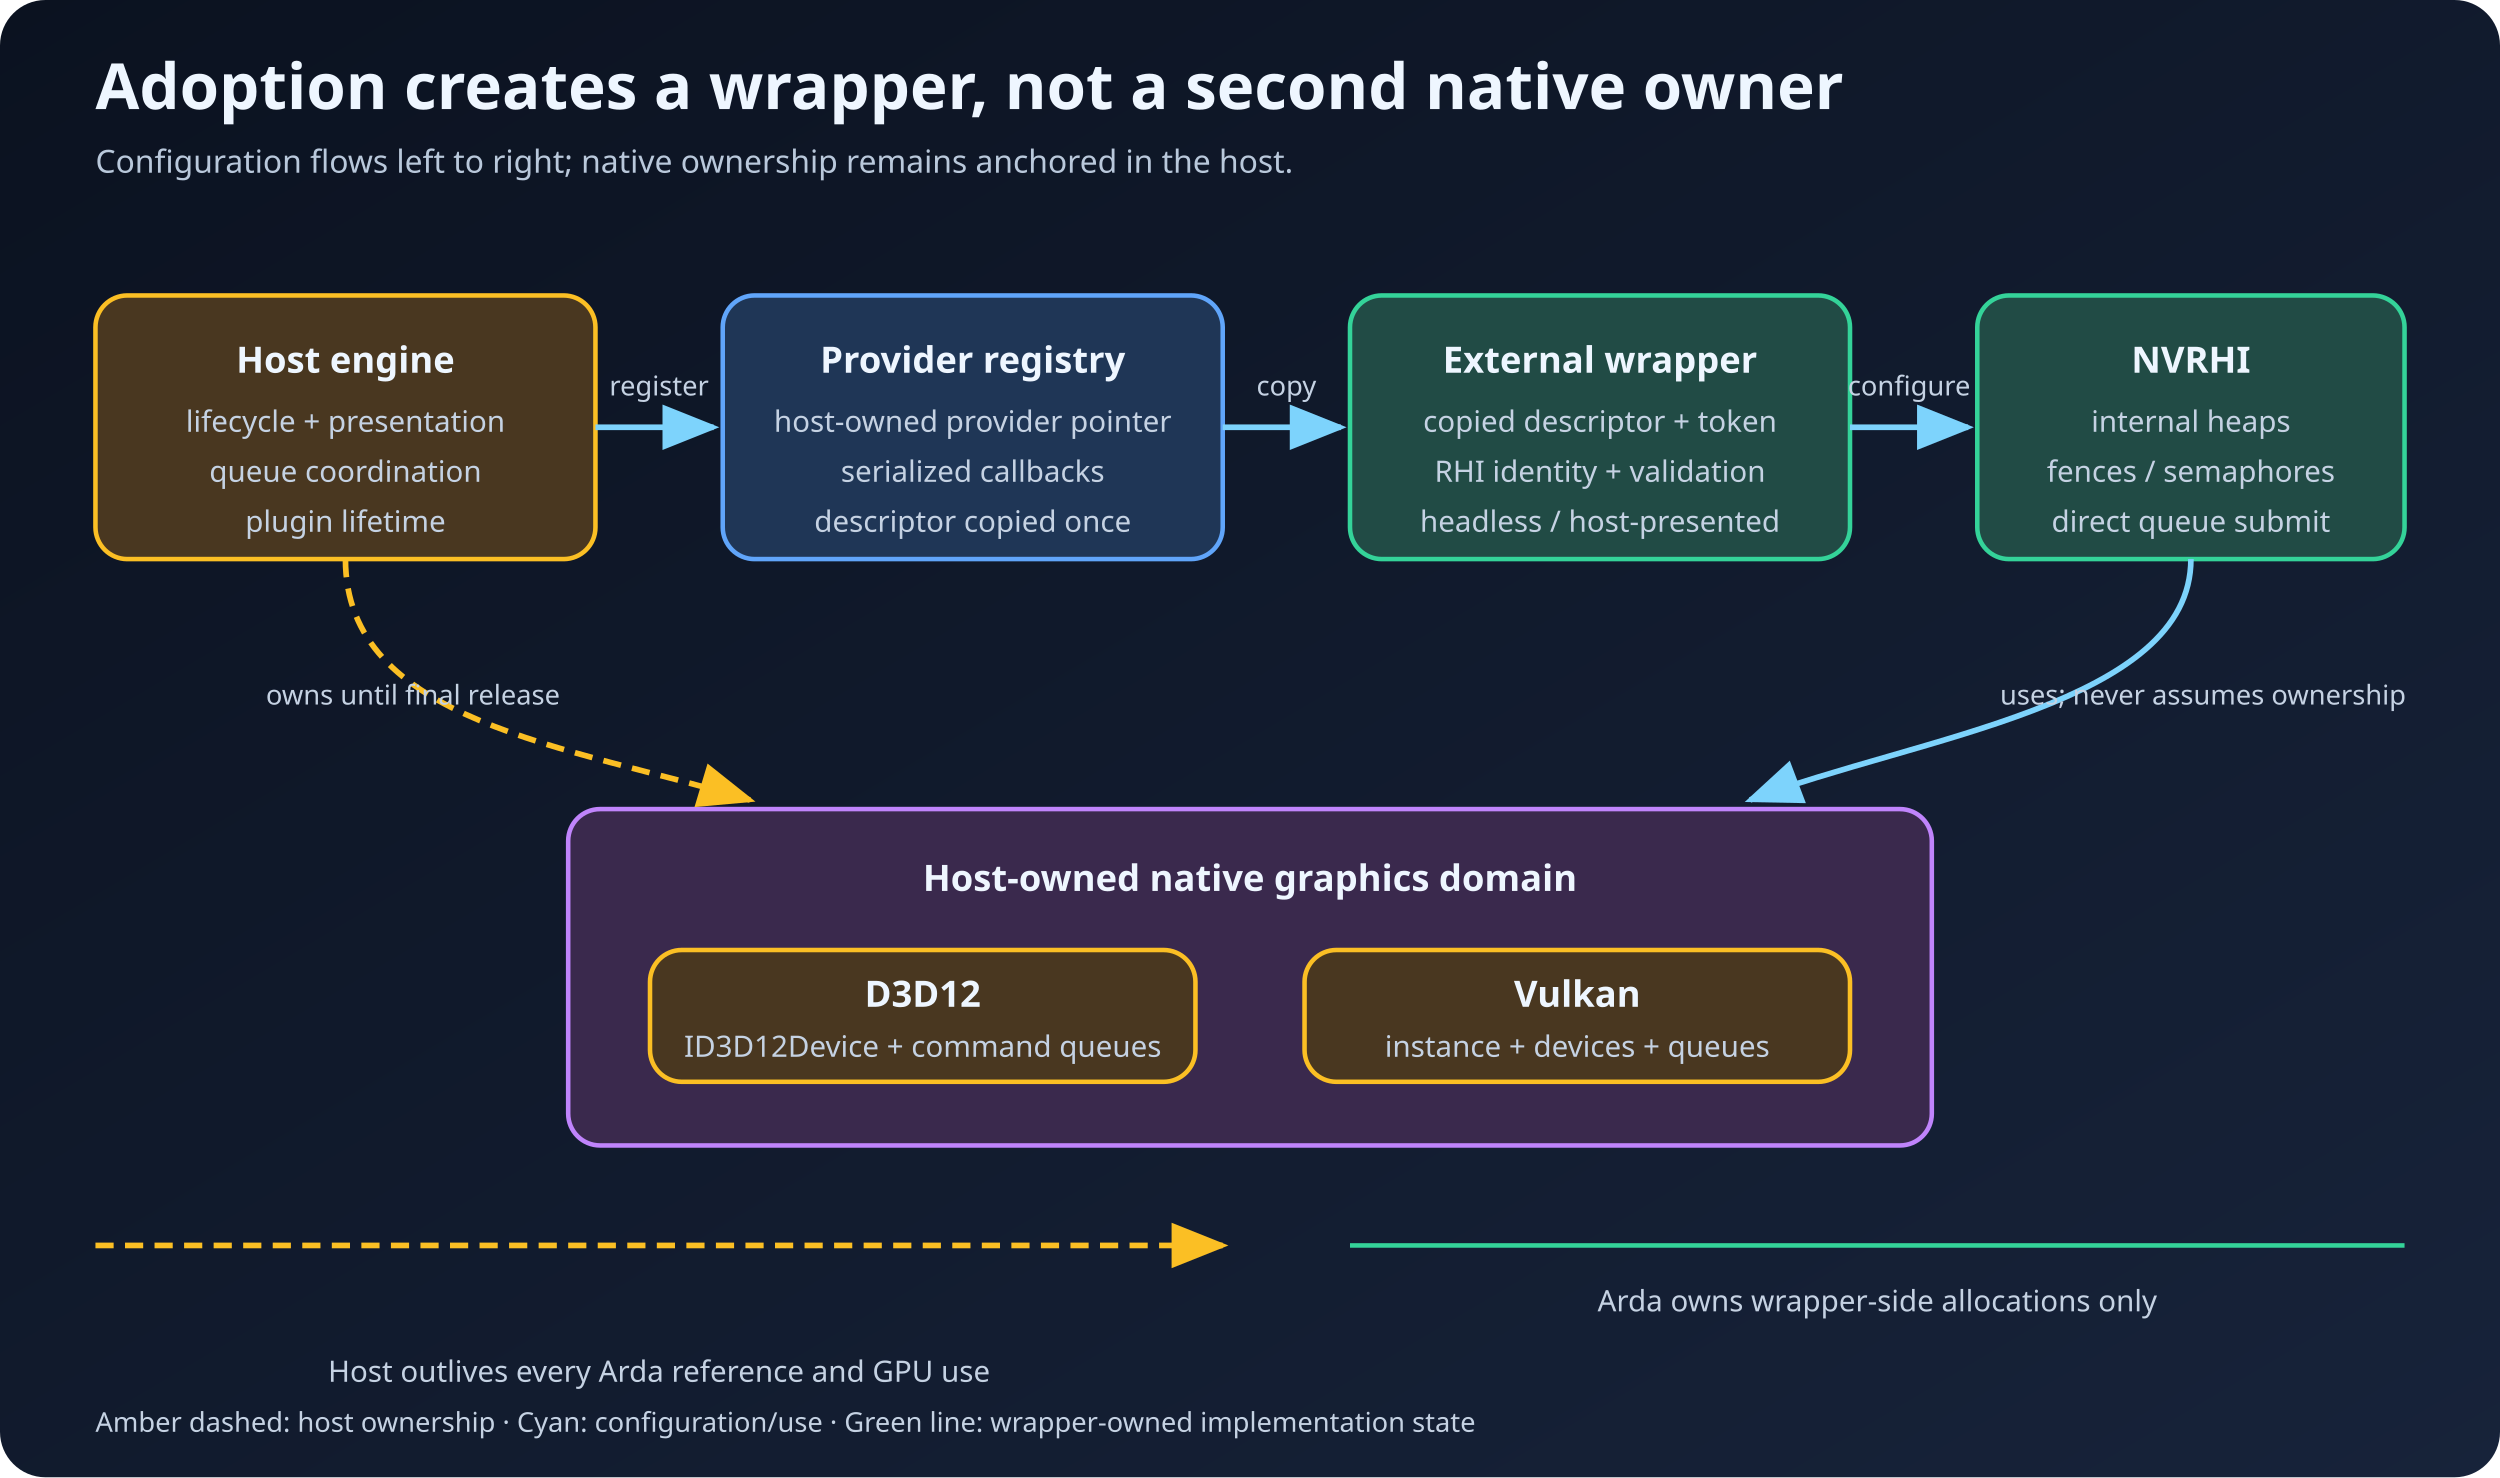
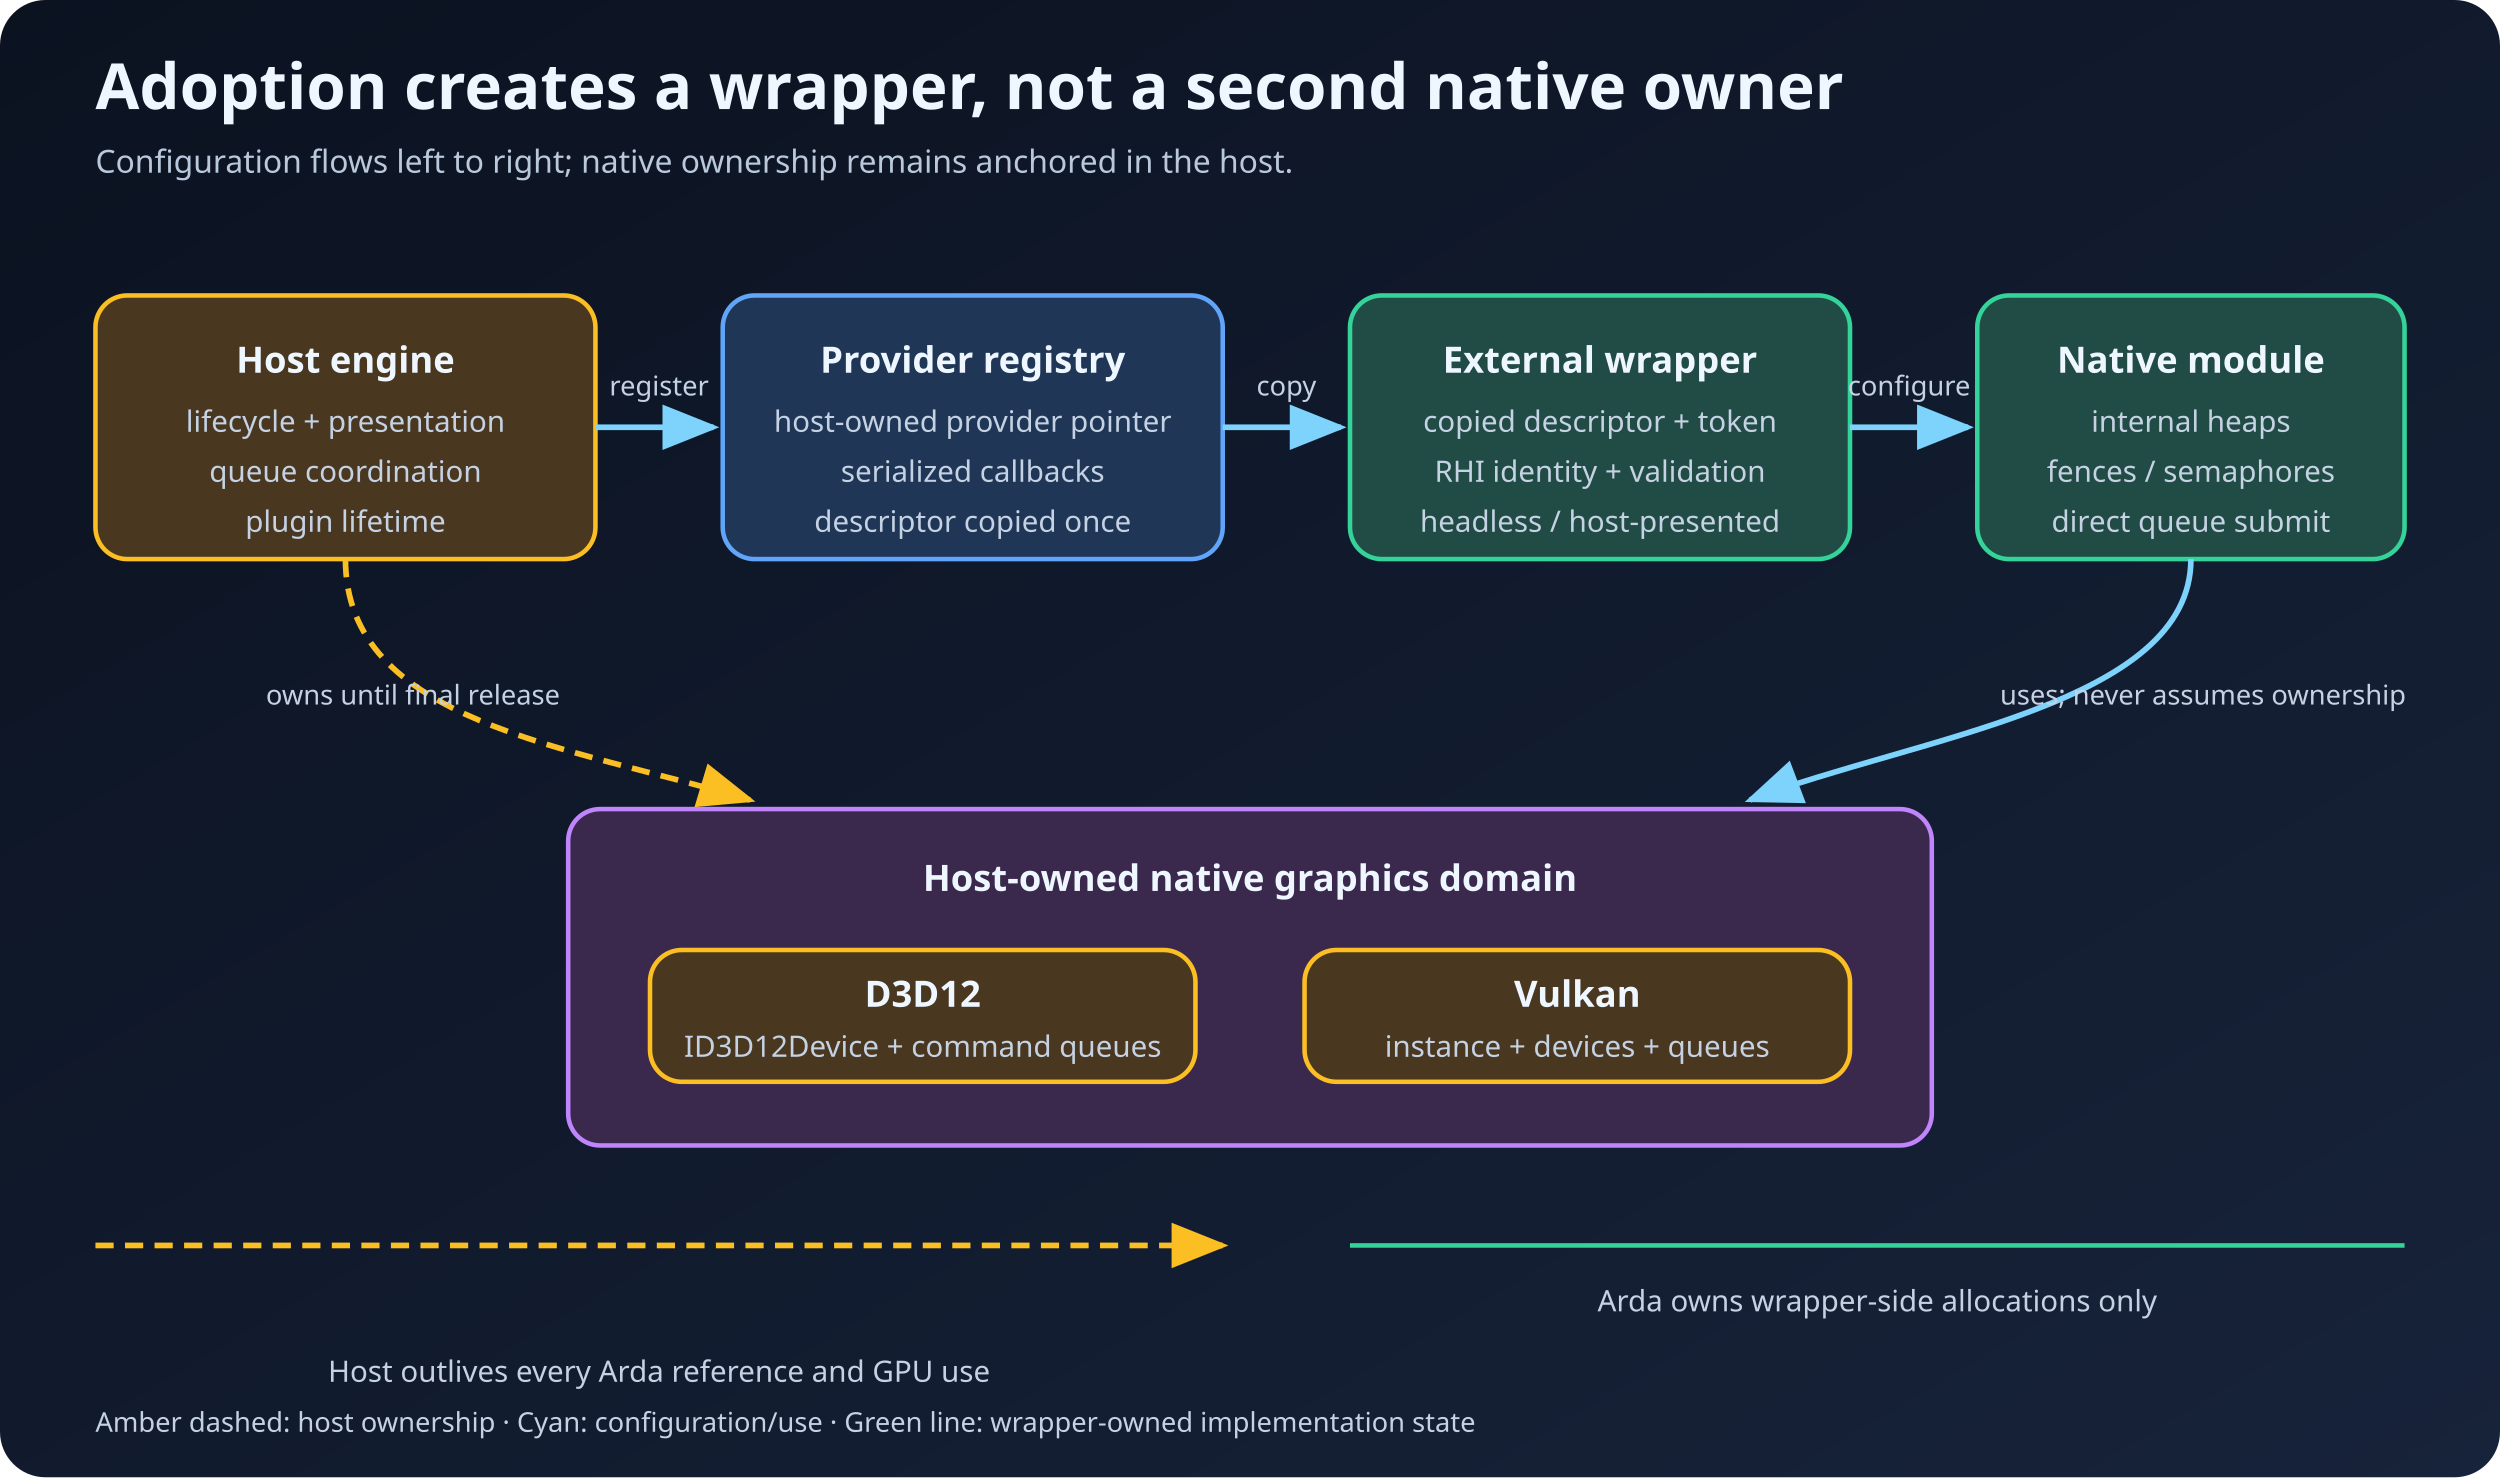
<svg xmlns="http://www.w3.org/2000/svg" width="1100" height="650" viewBox="0 0 1100 650" role="img" aria-labelledby="title desc">
  <defs>
    <linearGradient id="bg" x1="0" y1="0" x2="1" y2="1">
      <stop offset="0" stop-color="#0b1220" />
      <stop offset="1" stop-color="#17233a" />
    </linearGradient>
    <marker id="flow" markerWidth="10" markerHeight="8" refX="9" refY="4" orient="auto">
      <path d="M0 0L10 4L0 8Z" fill="#7dd3fc" />
    </marker>
    <marker id="own" markerWidth="10" markerHeight="8" refX="9" refY="4" orient="auto">
      <path d="M0 0L10 4L0 8Z" fill="#fbbf24" />
    </marker>
    <style>
      .title{font:700 28px system-ui,sans-serif;fill:#eef6ff}.sub{font:14px system-ui,sans-serif;fill:#b9c8db}
      .box{rx:14;stroke-width:2}.host{fill:#493720;stroke:#fbbf24}.registry{fill:#1f3656;stroke:#60a5fa}.arda{fill:#214b45;stroke:#34d399}.native{fill:#3a294d;stroke:#c084fc}
      .label{font:700 16px system-ui,sans-serif;fill:#eef6ff;text-anchor:middle}.body{font:13px system-ui,sans-serif;fill:#c5d2e3;text-anchor:middle}
      .flow{fill:none;stroke:#7dd3fc;stroke-width:2.5;marker-end:url(#flow)}.own{fill:none;stroke:#fbbf24;stroke-width:2.5;stroke-dasharray:8 5;marker-end:url(#own)}
      .brace{fill:none;stroke:#34d399;stroke-width:2}.legend{font:12px system-ui,sans-serif;fill:#c5d2e3}
    </style>
  </defs>
  <rect width="1100" height="650" rx="20" fill="url(#bg)" />
  <text x="42" y="48" class="title">Adoption creates a wrapper, not a second native owner</text>
  <text x="42" y="76" class="sub">Configuration flows left to right; native ownership remains anchored in the host.</text>
  <rect x="42" y="130" width="220" height="116" class="box host" />
  <text x="152" y="164" class="label">Host engine</text>
  <text x="152" y="190" class="body">lifecycle + presentation</text>
  <text x="152" y="212" class="body">queue coordination</text>
  <text x="152" y="234" class="body">plugin lifetime</text>
  <rect x="318" y="130" width="220" height="116" class="box registry" />
  <text x="428" y="164" class="label">Provider registry</text>
  <text x="428" y="190" class="body">host-owned provider pointer</text>
  <text x="428" y="212" class="body">serialized callbacks</text>
  <text x="428" y="234" class="body">descriptor copied once</text>
  <rect x="594" y="130" width="220" height="116" class="box arda" />
  <text x="704" y="164" class="label">External wrapper</text>
  <text x="704" y="190" class="body">copied descriptor + token</text>
  <text x="704" y="212" class="body">RHI identity + validation</text>
  <text x="704" y="234" class="body">headless / host-presented</text>
  <rect x="870" y="130" width="188" height="116" class="box arda" />
-   <text x="964" y="164" class="label">NVRHI</text>
+   <text x="964" y="164" class="label">Native module</text>
  <text x="964" y="190" class="body">internal heaps</text>
  <text x="964" y="212" class="body">fences / semaphores</text>
  <text x="964" y="234" class="body">direct queue submit</text>
  <path d="M262 188H314" class="flow" />
  <path d="M538 188H590" class="flow" />
  <path d="M814 188H866" class="flow" />
  <text x="290" y="174" class="legend" text-anchor="middle">register</text>
  <text x="566" y="174" class="legend" text-anchor="middle">copy</text>
  <text x="840" y="174" class="legend" text-anchor="middle">configure</text>
  <rect x="250" y="356" width="600" height="148" class="box native" />
  <text x="550" y="392" class="label">Host-owned native graphics domain</text>
  <rect x="286" y="418" width="240" height="58" class="box host" />
  <text x="406" y="443" class="label">D3D12</text>
  <text x="406" y="465" class="body">ID3D12Device + command queues</text>
  <rect x="574" y="418" width="240" height="58" class="box host" />
  <text x="694" y="443" class="label">Vulkan</text>
  <text x="694" y="465" class="body">instance + devices + queues</text>
  <path d="M152 246C152 318 250 328 330 352" class="own" />
  <path d="M964 246C964 310 844 324 770 352" class="flow" />
  <text x="117" y="310" class="legend">owns until final release</text>
  <text x="880" y="310" class="legend">uses; never assumes ownership</text>
  <path d="M594 548H1058" class="brace" />
  <text x="826" y="577" class="body">Arda owns wrapper-side allocations only</text>
  <path d="M42 548H538" class="own" />
  <text x="290" y="608" class="body">Host outlives every Arda reference and GPU use</text>
  <text x="42" y="630" class="legend">Amber dashed: host ownership · Cyan: configuration/use · Green line: wrapper-owned implementation state</text>
</svg>
